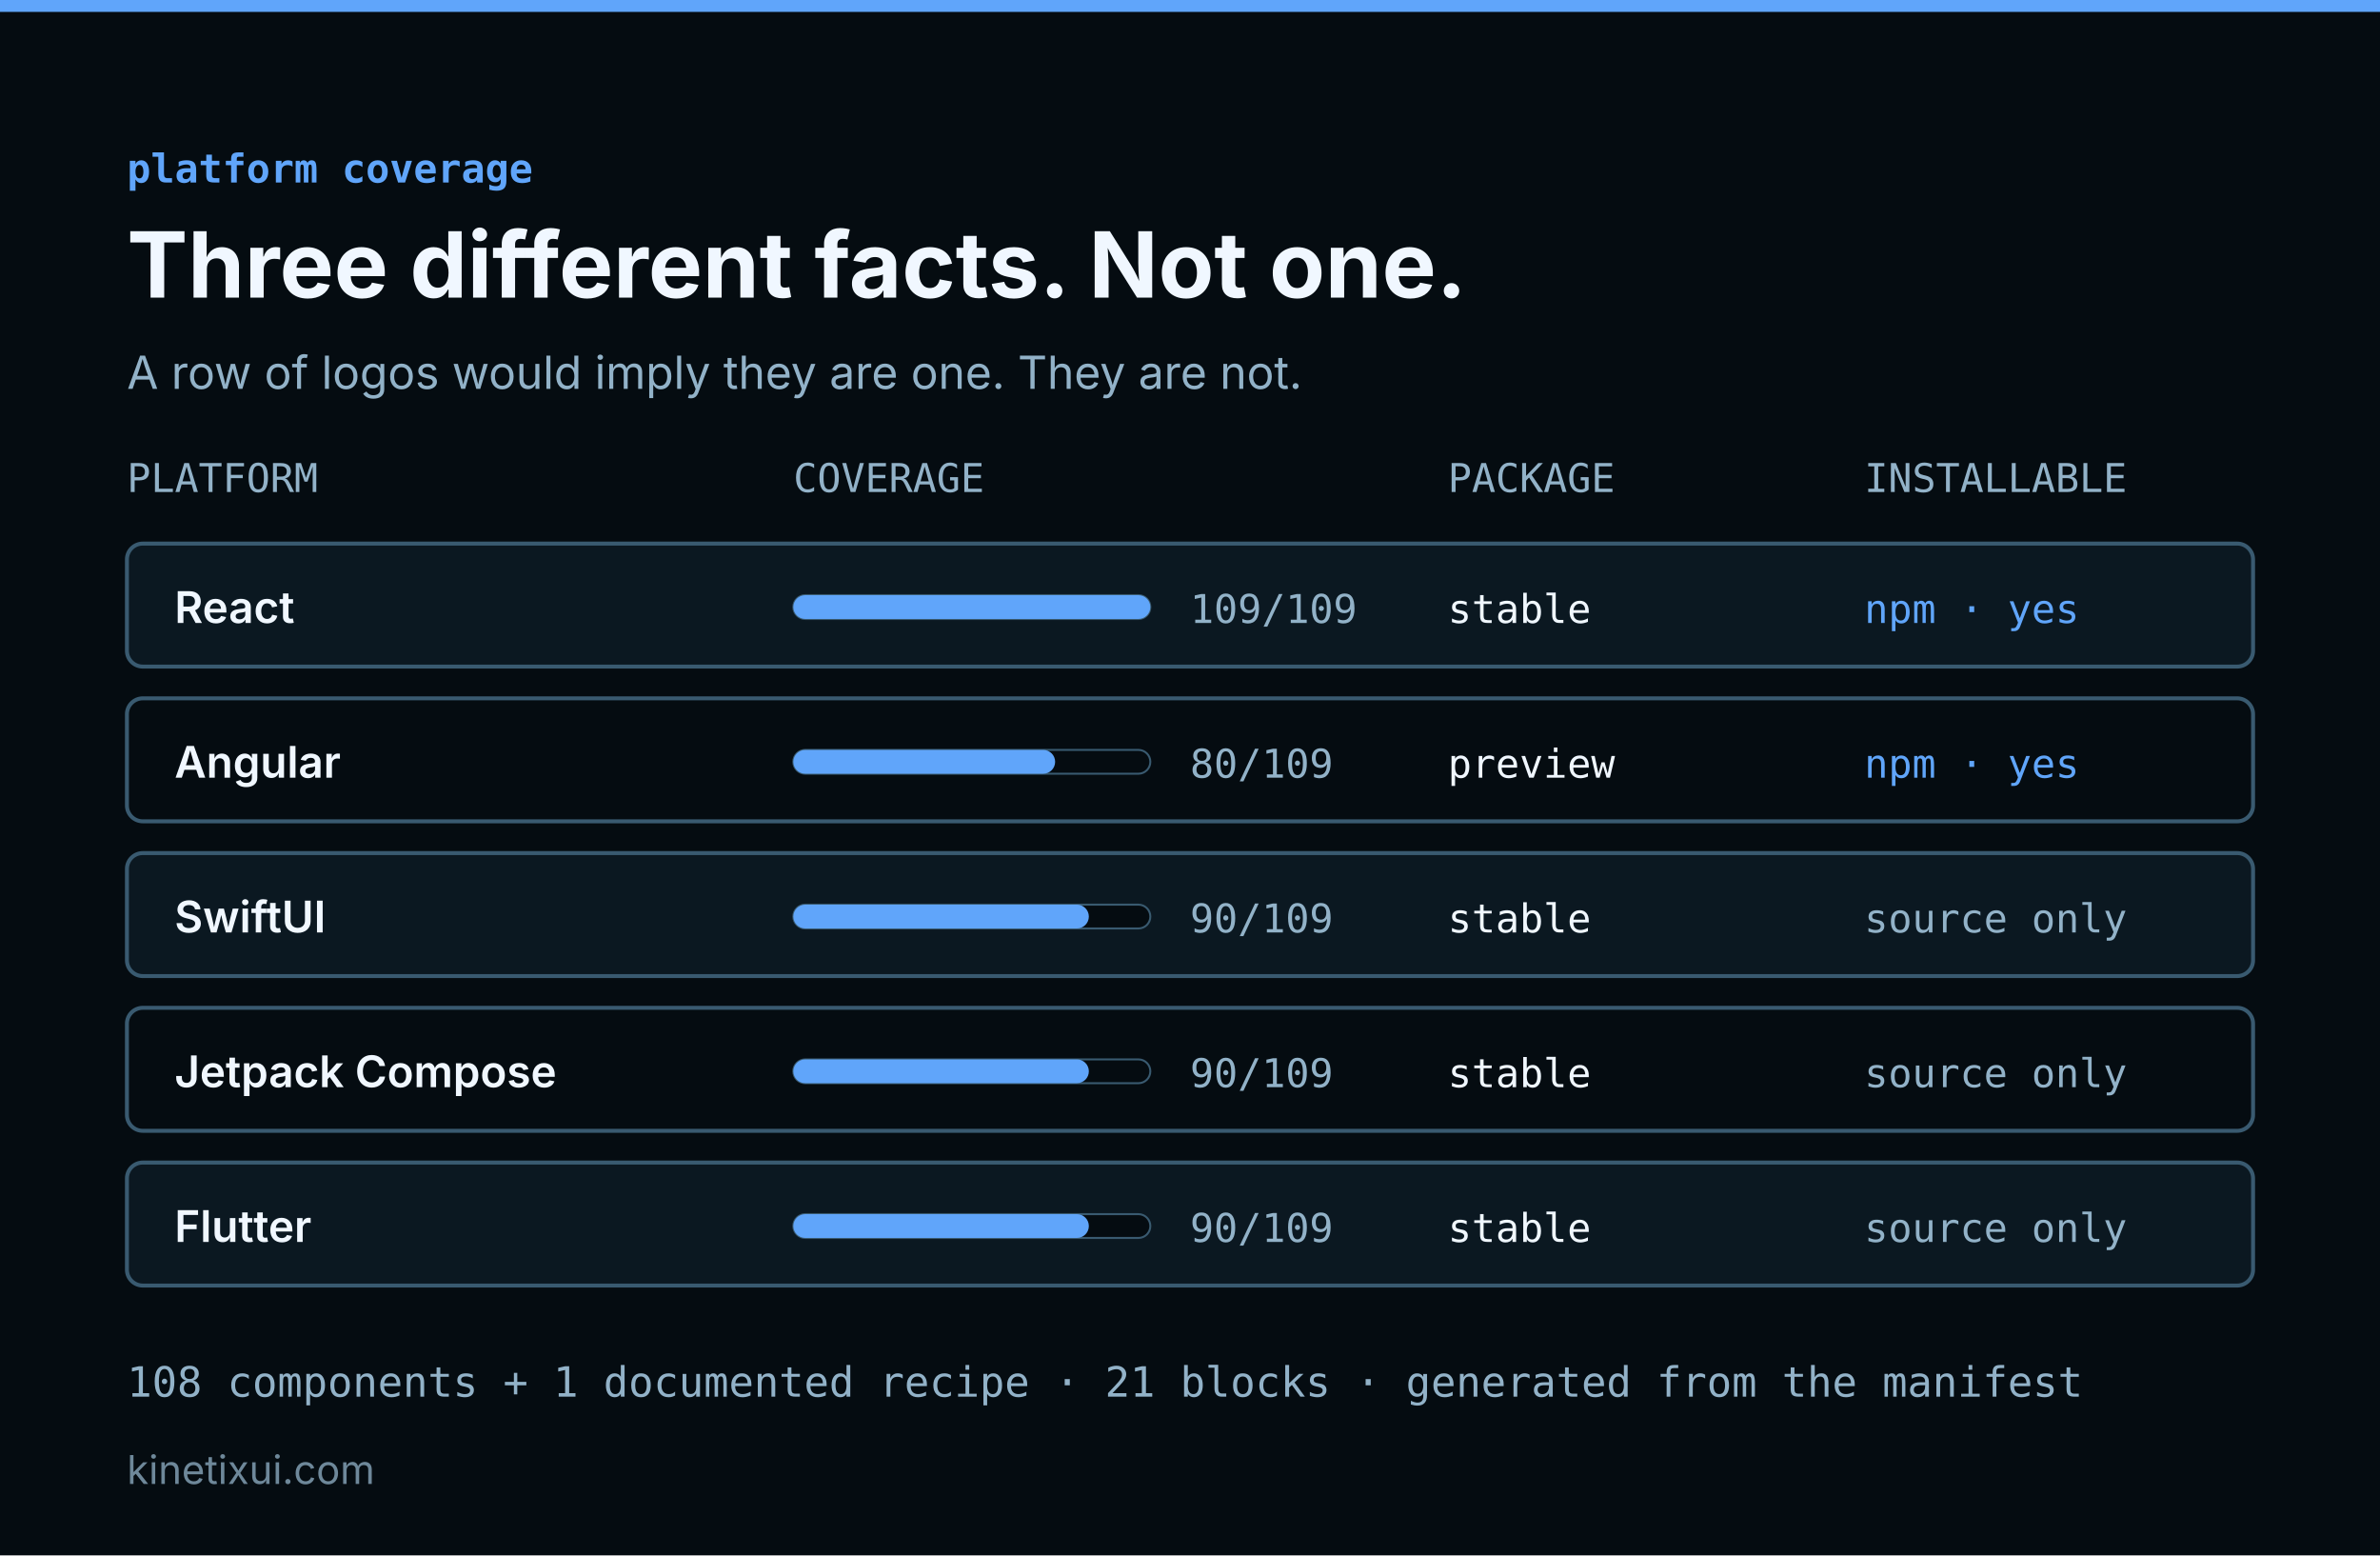
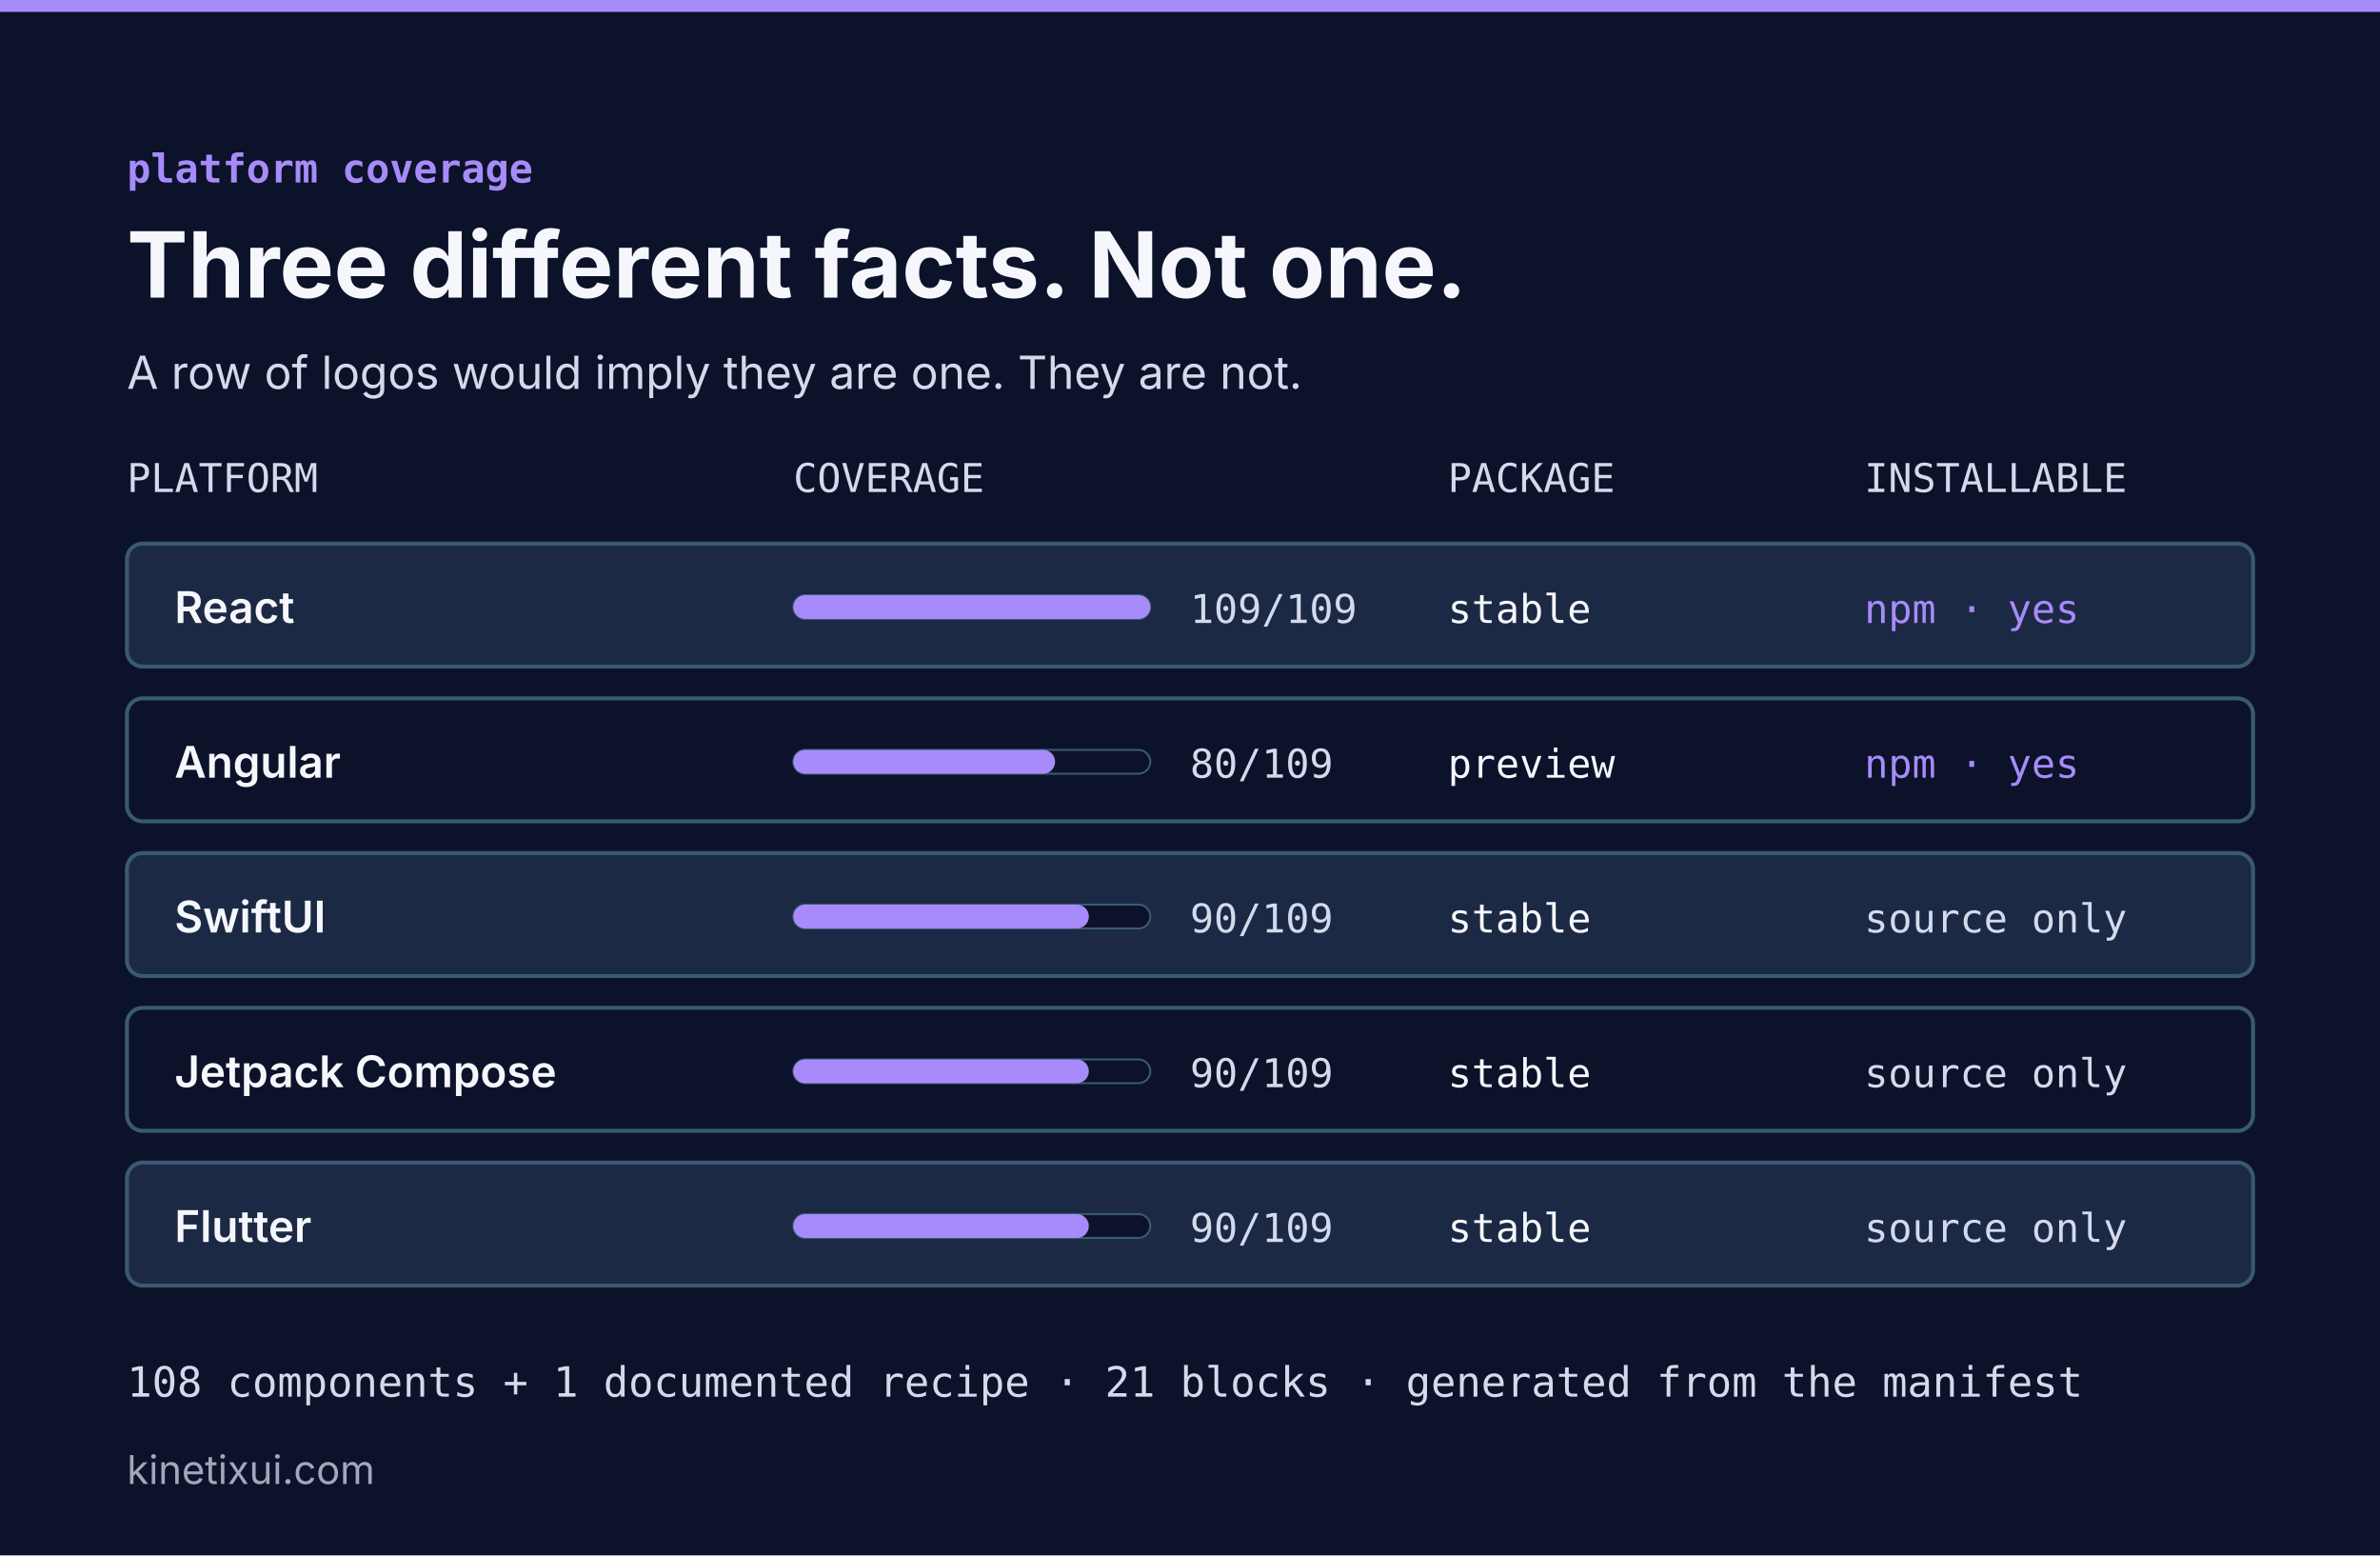
<svg xmlns="http://www.w3.org/2000/svg" width="1200" height="784" viewBox="0 0 1200 784" font-family="Inter, ui-sans-serif, system-ui, sans-serif">
-   <rect width="1200" height="784" fill="#050c11" />
-   <rect x="0" y="0" width="1200" height="6" fill="#60a5fa" />
-   <text x="64" y="92" font-size="20" font-weight="600" fill="#60a5fa" font-family="ui-monospace, SFMono-Regular, Menlo, monospace" text-anchor="start" opacity="1">platform coverage</text>
-   <text x="64" y="150" font-size="46" font-weight="700" fill="#f0f7ff" font-family="Inter, ui-sans-serif, system-ui, sans-serif" text-anchor="start" opacity="1">Three different facts. Not one.</text>
-   <text x="64" y="196" font-size="23" font-weight="400" fill="#92b2c8" font-family="Inter, ui-sans-serif, system-ui, sans-serif" text-anchor="start" opacity="1">A row of logos would imply they are one. They are not.</text>
-   <text x="64" y="248" font-size="20" font-weight="400" fill="#92b2c8" font-family="ui-monospace, SFMono-Regular, Menlo, monospace" text-anchor="start" opacity="1">PLATFORM</text>
-   <text x="400" y="248" font-size="20" font-weight="400" fill="#92b2c8" font-family="ui-monospace, SFMono-Regular, Menlo, monospace" text-anchor="start" opacity="1">COVERAGE</text>
-   <text x="730" y="248" font-size="20" font-weight="400" fill="#92b2c8" font-family="ui-monospace, SFMono-Regular, Menlo, monospace" text-anchor="start" opacity="1">PACKAGE</text>
-   <text x="940" y="248" font-size="20" font-weight="400" fill="#92b2c8" font-family="ui-monospace, SFMono-Regular, Menlo, monospace" text-anchor="start" opacity="1">INSTALLABLE</text>
-   <rect x="64" y="274" width="1072" height="62" rx="8" fill="#0b1821" stroke="#395a70" stroke-width="2" opacity="1" />
-   <text x="88" y="314" font-size="22" font-weight="600" fill="#f0f7ff" font-family="Inter, ui-sans-serif, system-ui, sans-serif" text-anchor="start" opacity="1">React</text>
-   <rect x="400" y="300" width="180" height="12" rx="6" fill="#050c11" stroke="#395a70" />
-   <rect x="400" y="300" width="180" height="12" rx="6" fill="#60a5fa" />
-   <text x="600" y="314" font-size="20" font-weight="400" fill="#92b2c8" font-family="ui-monospace, SFMono-Regular, Menlo, monospace" text-anchor="start" opacity="1">109/109</text>
-   <text x="730" y="314" font-size="20" font-weight="400" fill="#f0f7ff" font-family="ui-monospace, SFMono-Regular, Menlo, monospace" text-anchor="start" opacity="1">stable</text>
-   <text x="940" y="314" font-size="20" font-weight="400" fill="#60a5fa" font-family="ui-monospace, SFMono-Regular, Menlo, monospace" text-anchor="start" opacity="1">npm · yes</text>
-   <rect x="64" y="352" width="1072" height="62" rx="8" fill="#050c11" stroke="#395a70" stroke-width="2" opacity="1" />
-   <text x="88" y="392" font-size="22" font-weight="600" fill="#f0f7ff" font-family="Inter, ui-sans-serif, system-ui, sans-serif" text-anchor="start" opacity="1">Angular</text>
-   <rect x="400" y="378" width="180" height="12" rx="6" fill="#050c11" stroke="#395a70" />
-   <rect x="400" y="378" width="132" height="12" rx="6" fill="#60a5fa" />
-   <text x="600" y="392" font-size="20" font-weight="400" fill="#92b2c8" font-family="ui-monospace, SFMono-Regular, Menlo, monospace" text-anchor="start" opacity="1">80/109</text>
-   <text x="730" y="392" font-size="20" font-weight="400" fill="#f0f7ff" font-family="ui-monospace, SFMono-Regular, Menlo, monospace" text-anchor="start" opacity="1">preview</text>
-   <text x="940" y="392" font-size="20" font-weight="400" fill="#60a5fa" font-family="ui-monospace, SFMono-Regular, Menlo, monospace" text-anchor="start" opacity="1">npm · yes</text>
-   <rect x="64" y="430" width="1072" height="62" rx="8" fill="#0b1821" stroke="#395a70" stroke-width="2" opacity="1" />
-   <text x="88" y="470" font-size="22" font-weight="600" fill="#f0f7ff" font-family="Inter, ui-sans-serif, system-ui, sans-serif" text-anchor="start" opacity="1">SwiftUI</text>
-   <rect x="400" y="456" width="180" height="12" rx="6" fill="#050c11" stroke="#395a70" />
-   <rect x="400" y="456" width="149" height="12" rx="6" fill="#60a5fa" />
-   <text x="600" y="470" font-size="20" font-weight="400" fill="#92b2c8" font-family="ui-monospace, SFMono-Regular, Menlo, monospace" text-anchor="start" opacity="1">90/109</text>
-   <text x="730" y="470" font-size="20" font-weight="400" fill="#f0f7ff" font-family="ui-monospace, SFMono-Regular, Menlo, monospace" text-anchor="start" opacity="1">stable</text>
-   <text x="940" y="470" font-size="20" font-weight="400" fill="#92b2c8" font-family="ui-monospace, SFMono-Regular, Menlo, monospace" text-anchor="start" opacity="1">source only</text>
-   <rect x="64" y="508" width="1072" height="62" rx="8" fill="#050c11" stroke="#395a70" stroke-width="2" opacity="1" />
-   <text x="88" y="548" font-size="22" font-weight="600" fill="#f0f7ff" font-family="Inter, ui-sans-serif, system-ui, sans-serif" text-anchor="start" opacity="1">Jetpack Compose</text>
-   <rect x="400" y="534" width="180" height="12" rx="6" fill="#050c11" stroke="#395a70" />
-   <rect x="400" y="534" width="149" height="12" rx="6" fill="#60a5fa" />
-   <text x="600" y="548" font-size="20" font-weight="400" fill="#92b2c8" font-family="ui-monospace, SFMono-Regular, Menlo, monospace" text-anchor="start" opacity="1">90/109</text>
-   <text x="730" y="548" font-size="20" font-weight="400" fill="#f0f7ff" font-family="ui-monospace, SFMono-Regular, Menlo, monospace" text-anchor="start" opacity="1">stable</text>
-   <text x="940" y="548" font-size="20" font-weight="400" fill="#92b2c8" font-family="ui-monospace, SFMono-Regular, Menlo, monospace" text-anchor="start" opacity="1">source only</text>
-   <rect x="64" y="586" width="1072" height="62" rx="8" fill="#0b1821" stroke="#395a70" stroke-width="2" opacity="1" />
-   <text x="88" y="626" font-size="22" font-weight="600" fill="#f0f7ff" font-family="Inter, ui-sans-serif, system-ui, sans-serif" text-anchor="start" opacity="1">Flutter</text>
-   <rect x="400" y="612" width="180" height="12" rx="6" fill="#050c11" stroke="#395a70" />
-   <rect x="400" y="612" width="149" height="12" rx="6" fill="#60a5fa" />
-   <text x="600" y="626" font-size="20" font-weight="400" fill="#92b2c8" font-family="ui-monospace, SFMono-Regular, Menlo, monospace" text-anchor="start" opacity="1">90/109</text>
-   <text x="730" y="626" font-size="20" font-weight="400" fill="#f0f7ff" font-family="ui-monospace, SFMono-Regular, Menlo, monospace" text-anchor="start" opacity="1">stable</text>
-   <text x="940" y="626" font-size="20" font-weight="400" fill="#92b2c8" font-family="ui-monospace, SFMono-Regular, Menlo, monospace" text-anchor="start" opacity="1">source only</text>
-   <text x="64" y="704" font-size="21" font-weight="400" fill="#92b2c8" font-family="ui-monospace, SFMono-Regular, Menlo, monospace" text-anchor="start" opacity="1">108 components + 1 documented recipe · 21 blocks · generated from the manifest</text>
-   <text x="64" y="748" font-size="20" fill="#92b2c8" opacity="0.75">kinetixui.com</text>
+   <rect width="1200" height="784" fill="#0c1229" />
+   <rect x="0" y="0" width="1200" height="6" fill="#a78bfa" />
+   <text x="64" y="92" font-size="20" font-weight="600" fill="#a78bfa" font-family="ui-monospace, SFMono-Regular, Menlo, monospace" text-anchor="start" opacity="1">platform coverage</text>
+   <text x="64" y="150" font-size="46" font-weight="700" fill="#f6f7fc" font-family="Inter, ui-sans-serif, system-ui, sans-serif" text-anchor="start" opacity="1">Three different facts. Not one.</text>
+   <text x="64" y="196" font-size="23" font-weight="400" fill="#d4daec" font-family="Inter, ui-sans-serif, system-ui, sans-serif" text-anchor="start" opacity="1">A row of logos would imply they are one. They are not.</text>
+   <text x="64" y="248" font-size="20" font-weight="400" fill="#d4daec" font-family="ui-monospace, SFMono-Regular, Menlo, monospace" text-anchor="start" opacity="1">PLATFORM</text>
+   <text x="400" y="248" font-size="20" font-weight="400" fill="#d4daec" font-family="ui-monospace, SFMono-Regular, Menlo, monospace" text-anchor="start" opacity="1">COVERAGE</text>
+   <text x="730" y="248" font-size="20" font-weight="400" fill="#d4daec" font-family="ui-monospace, SFMono-Regular, Menlo, monospace" text-anchor="start" opacity="1">PACKAGE</text>
+   <text x="940" y="248" font-size="20" font-weight="400" fill="#d4daec" font-family="ui-monospace, SFMono-Regular, Menlo, monospace" text-anchor="start" opacity="1">INSTALLABLE</text>
+   <rect x="64" y="274" width="1072" height="62" rx="8" fill="#1c2945" stroke="#395a70" stroke-width="2" opacity="1" />
+   <text x="88" y="314" font-size="22" font-weight="600" fill="#f6f7fc" font-family="Inter, ui-sans-serif, system-ui, sans-serif" text-anchor="start" opacity="1">React</text>
+   <rect x="400" y="300" width="180" height="12" rx="6" fill="#0c1229" stroke="#395a70" />
+   <rect x="400" y="300" width="180" height="12" rx="6" fill="#a78bfa" />
+   <text x="600" y="314" font-size="20" font-weight="400" fill="#d4daec" font-family="ui-monospace, SFMono-Regular, Menlo, monospace" text-anchor="start" opacity="1">109/109</text>
+   <text x="730" y="314" font-size="20" font-weight="400" fill="#f6f7fc" font-family="ui-monospace, SFMono-Regular, Menlo, monospace" text-anchor="start" opacity="1">stable</text>
+   <text x="940" y="314" font-size="20" font-weight="400" fill="#a78bfa" font-family="ui-monospace, SFMono-Regular, Menlo, monospace" text-anchor="start" opacity="1">npm · yes</text>
+   <rect x="64" y="352" width="1072" height="62" rx="8" fill="#0c1229" stroke="#395a70" stroke-width="2" opacity="1" />
+   <text x="88" y="392" font-size="22" font-weight="600" fill="#f6f7fc" font-family="Inter, ui-sans-serif, system-ui, sans-serif" text-anchor="start" opacity="1">Angular</text>
+   <rect x="400" y="378" width="180" height="12" rx="6" fill="#0c1229" stroke="#395a70" />
+   <rect x="400" y="378" width="132" height="12" rx="6" fill="#a78bfa" />
+   <text x="600" y="392" font-size="20" font-weight="400" fill="#d4daec" font-family="ui-monospace, SFMono-Regular, Menlo, monospace" text-anchor="start" opacity="1">80/109</text>
+   <text x="730" y="392" font-size="20" font-weight="400" fill="#f6f7fc" font-family="ui-monospace, SFMono-Regular, Menlo, monospace" text-anchor="start" opacity="1">preview</text>
+   <text x="940" y="392" font-size="20" font-weight="400" fill="#a78bfa" font-family="ui-monospace, SFMono-Regular, Menlo, monospace" text-anchor="start" opacity="1">npm · yes</text>
+   <rect x="64" y="430" width="1072" height="62" rx="8" fill="#1c2945" stroke="#395a70" stroke-width="2" opacity="1" />
+   <text x="88" y="470" font-size="22" font-weight="600" fill="#f6f7fc" font-family="Inter, ui-sans-serif, system-ui, sans-serif" text-anchor="start" opacity="1">SwiftUI</text>
+   <rect x="400" y="456" width="180" height="12" rx="6" fill="#0c1229" stroke="#395a70" />
+   <rect x="400" y="456" width="149" height="12" rx="6" fill="#a78bfa" />
+   <text x="600" y="470" font-size="20" font-weight="400" fill="#d4daec" font-family="ui-monospace, SFMono-Regular, Menlo, monospace" text-anchor="start" opacity="1">90/109</text>
+   <text x="730" y="470" font-size="20" font-weight="400" fill="#f6f7fc" font-family="ui-monospace, SFMono-Regular, Menlo, monospace" text-anchor="start" opacity="1">stable</text>
+   <text x="940" y="470" font-size="20" font-weight="400" fill="#d4daec" font-family="ui-monospace, SFMono-Regular, Menlo, monospace" text-anchor="start" opacity="1">source only</text>
+   <rect x="64" y="508" width="1072" height="62" rx="8" fill="#0c1229" stroke="#395a70" stroke-width="2" opacity="1" />
+   <text x="88" y="548" font-size="22" font-weight="600" fill="#f6f7fc" font-family="Inter, ui-sans-serif, system-ui, sans-serif" text-anchor="start" opacity="1">Jetpack Compose</text>
+   <rect x="400" y="534" width="180" height="12" rx="6" fill="#0c1229" stroke="#395a70" />
+   <rect x="400" y="534" width="149" height="12" rx="6" fill="#a78bfa" />
+   <text x="600" y="548" font-size="20" font-weight="400" fill="#d4daec" font-family="ui-monospace, SFMono-Regular, Menlo, monospace" text-anchor="start" opacity="1">90/109</text>
+   <text x="730" y="548" font-size="20" font-weight="400" fill="#f6f7fc" font-family="ui-monospace, SFMono-Regular, Menlo, monospace" text-anchor="start" opacity="1">stable</text>
+   <text x="940" y="548" font-size="20" font-weight="400" fill="#d4daec" font-family="ui-monospace, SFMono-Regular, Menlo, monospace" text-anchor="start" opacity="1">source only</text>
+   <rect x="64" y="586" width="1072" height="62" rx="8" fill="#1c2945" stroke="#395a70" stroke-width="2" opacity="1" />
+   <text x="88" y="626" font-size="22" font-weight="600" fill="#f6f7fc" font-family="Inter, ui-sans-serif, system-ui, sans-serif" text-anchor="start" opacity="1">Flutter</text>
+   <rect x="400" y="612" width="180" height="12" rx="6" fill="#0c1229" stroke="#395a70" />
+   <rect x="400" y="612" width="149" height="12" rx="6" fill="#a78bfa" />
+   <text x="600" y="626" font-size="20" font-weight="400" fill="#d4daec" font-family="ui-monospace, SFMono-Regular, Menlo, monospace" text-anchor="start" opacity="1">90/109</text>
+   <text x="730" y="626" font-size="20" font-weight="400" fill="#f6f7fc" font-family="ui-monospace, SFMono-Regular, Menlo, monospace" text-anchor="start" opacity="1">stable</text>
+   <text x="940" y="626" font-size="20" font-weight="400" fill="#d4daec" font-family="ui-monospace, SFMono-Regular, Menlo, monospace" text-anchor="start" opacity="1">source only</text>
+   <text x="64" y="704" font-size="21" font-weight="400" fill="#d4daec" font-family="ui-monospace, SFMono-Regular, Menlo, monospace" text-anchor="start" opacity="1">108 components + 1 documented recipe · 21 blocks · generated from the manifest</text>
+   <text x="64" y="748" font-size="20" fill="#d4daec" opacity="0.75">kinetixui.com</text>
</svg>
